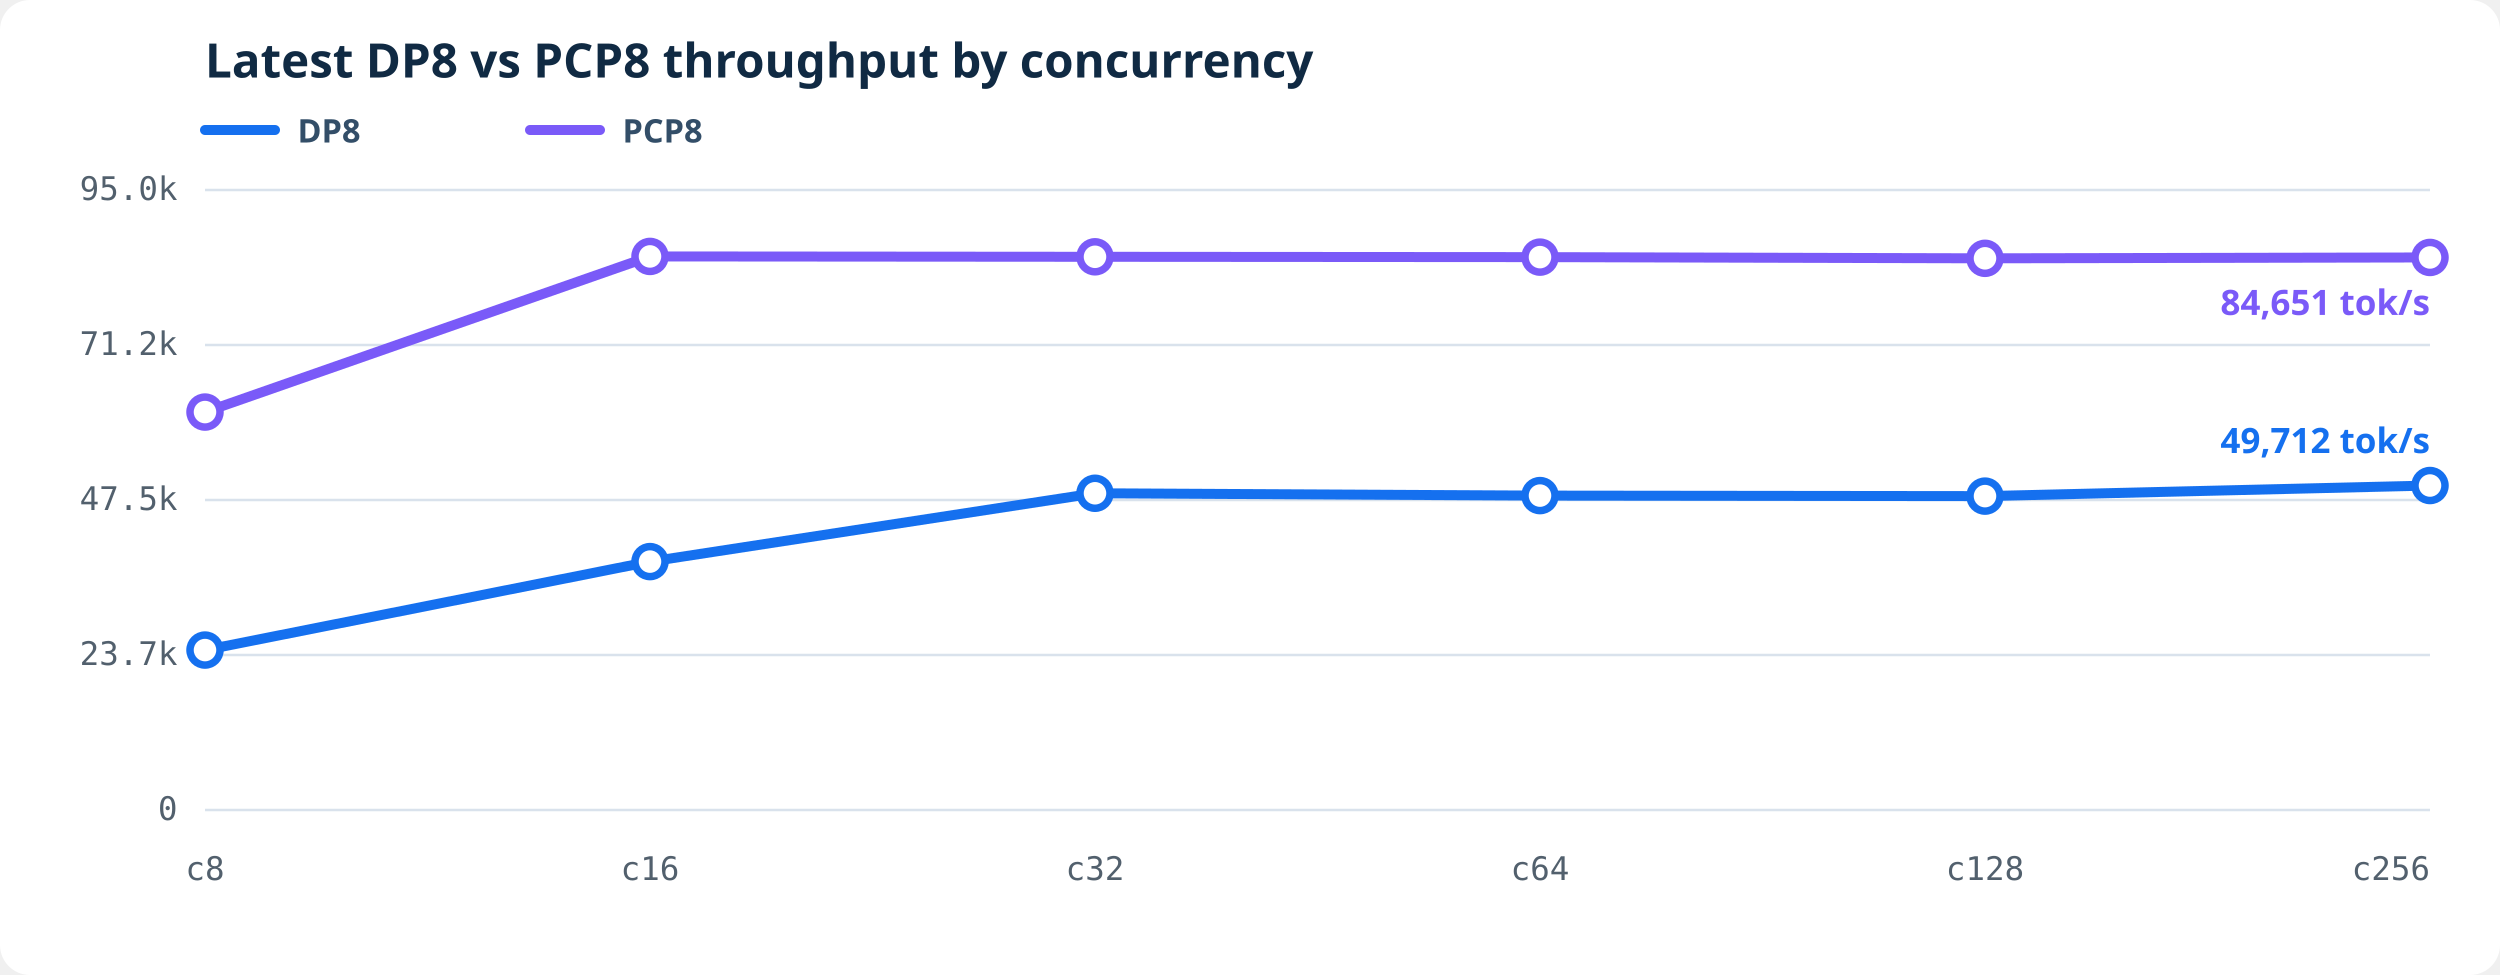
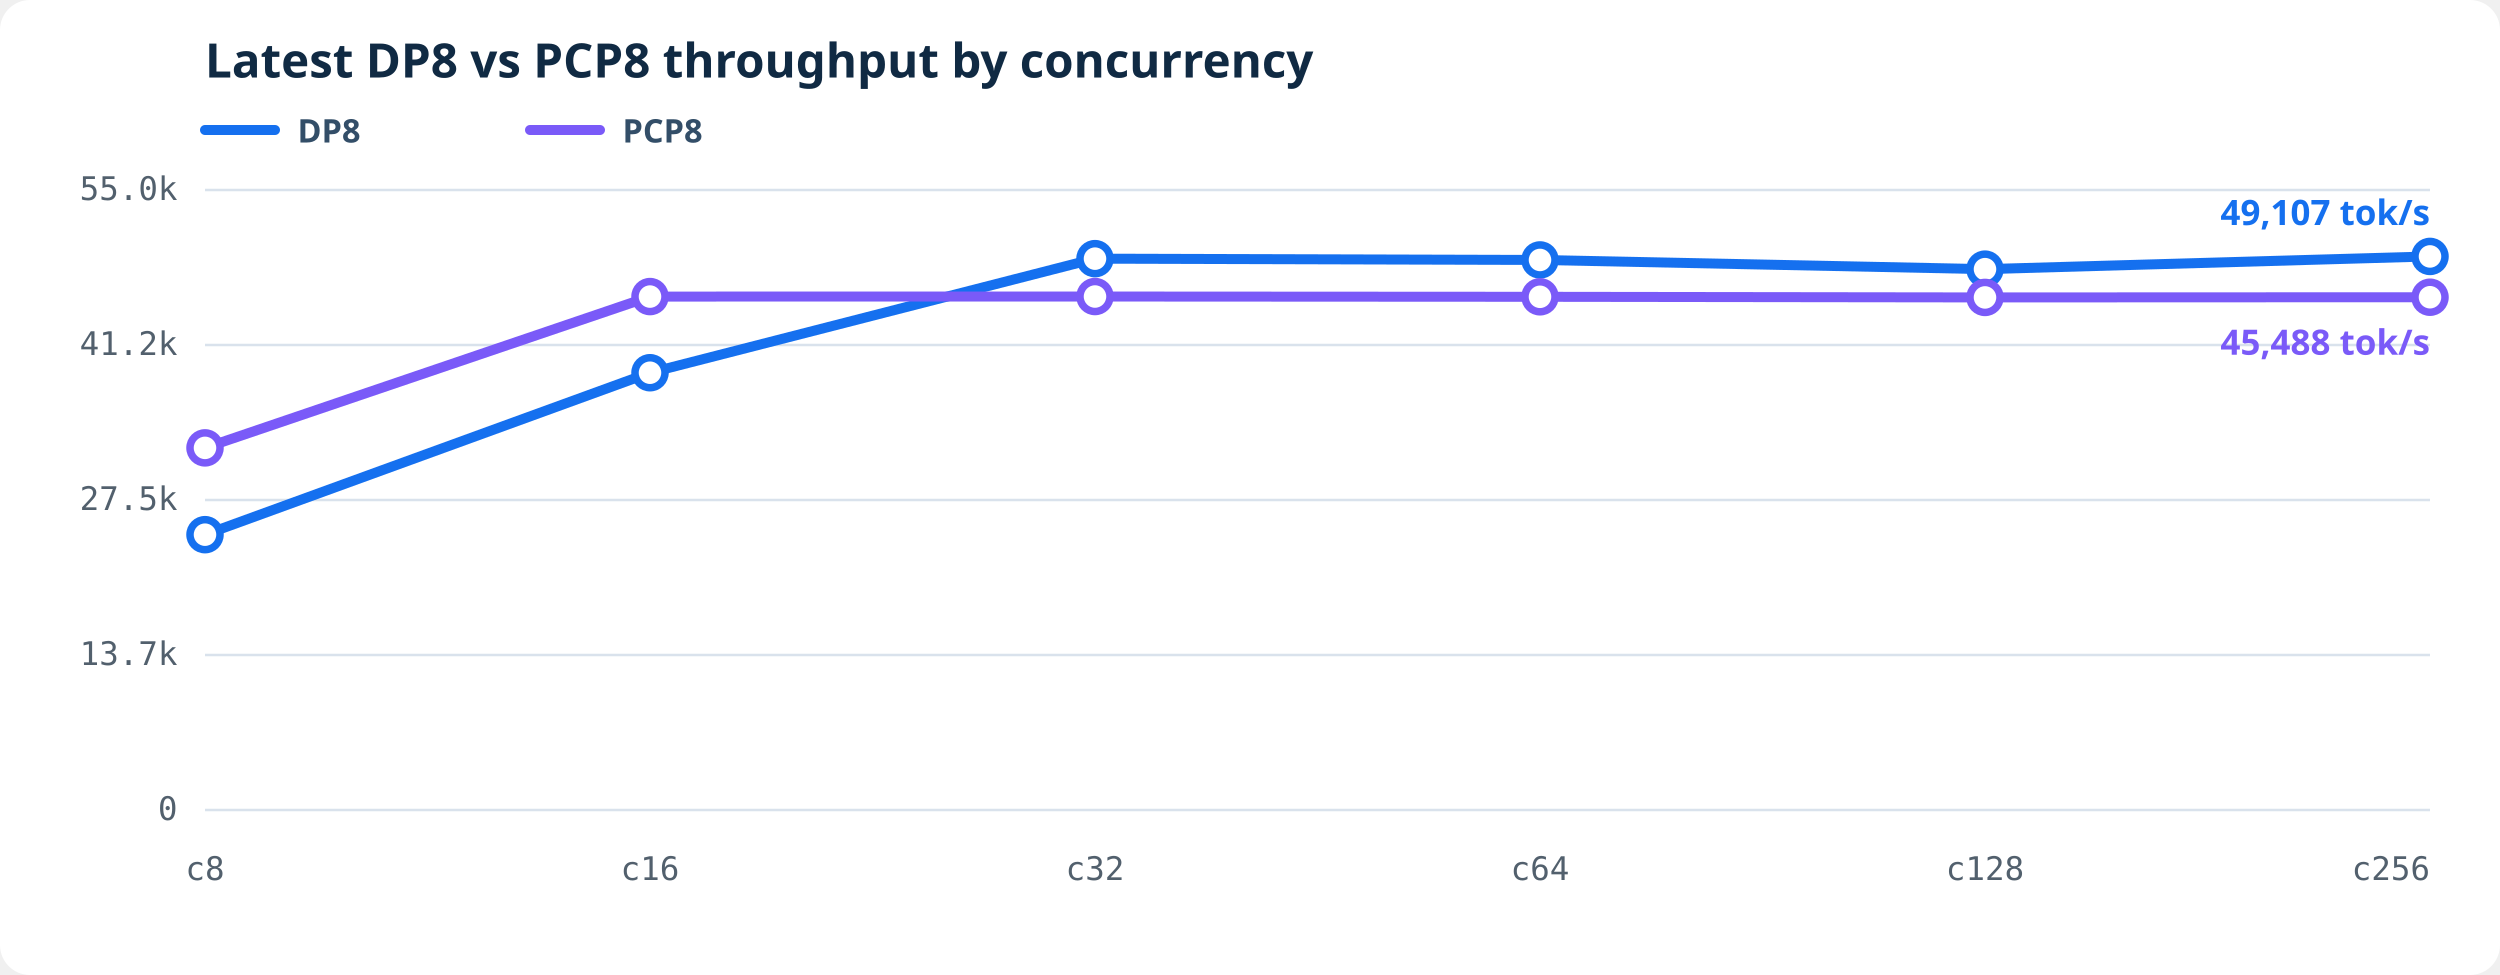
<svg xmlns="http://www.w3.org/2000/svg" viewBox="0 0 1000 390" role="img" aria-labelledby="throughput-title throughput-desc">
  <style>.bg{fill:#fff}.grid{stroke:#d9e2ec;stroke-width:1}.axis{fill:#52606d;font:13px ui-monospace,SFMono-Regular,Consolas,monospace}.heading{fill:#102a43;font:600 19px system-ui,sans-serif}.line{fill:none;stroke-width:4;stroke-linejoin:round;stroke-linecap:round}.dot{fill:#fff;stroke-width:3}.latest{stroke-width:3}.legend{fill:#334e68;font:600 13px system-ui,sans-serif}.value{font:600 14px system-ui,sans-serif}</style>
  <rect class="bg" width="1000" height="390" rx="12" />
  <text class="heading" x="82" y="31">Latest DP8 vs PCP8 throughput by concurrency</text>
  <line x1="82" y1="52" x2="110" y2="52" stroke="#1570ef" stroke-width="4" stroke-linecap="round" />
  <text class="legend" x="119" y="57">DP8</text>
  <line x1="212" y1="52" x2="240" y2="52" stroke="#7a5af8" stroke-width="4" stroke-linecap="round" />
  <text class="legend" x="249" y="57">PCP8</text>
  <line class="grid" x1="82" y1="324.00" x2="972" y2="324.00" />
  <text class="axis" text-anchor="end" x="71" y="328.00">0</text>
  <line class="grid" x1="82" y1="262.00" x2="972" y2="262.00" />
-   <text class="axis" text-anchor="end" x="71" y="266.00">23.7k</text>
+   <text class="axis" text-anchor="end" x="71" y="266.00">13.7k</text>
  <line class="grid" x1="82" y1="200.00" x2="972" y2="200.00" />
-   <text class="axis" text-anchor="end" x="71" y="204.00">47.5k</text>
+   <text class="axis" text-anchor="end" x="71" y="204.00">27.5k</text>
  <line class="grid" x1="82" y1="138.00" x2="972" y2="138.00" />
-   <text class="axis" text-anchor="end" x="71" y="142.00">71.2k</text>
+   <text class="axis" text-anchor="end" x="71" y="142.00">41.2k</text>
  <line class="grid" x1="82" y1="76.00" x2="972" y2="76.00" />
-   <text class="axis" text-anchor="end" x="71" y="80.00">95.0k</text>
+   <text class="axis" text-anchor="end" x="71" y="80.00">55.0k</text>
  <text class="axis" text-anchor="middle" x="82.00" y="352">c8</text>
  <text class="axis" text-anchor="middle" x="260.00" y="352">c16</text>
  <text class="axis" text-anchor="middle" x="438.00" y="352">c32</text>
  <text class="axis" text-anchor="middle" x="616.00" y="352">c64</text>
  <text class="axis" text-anchor="middle" x="794.00" y="352">c128</text>
  <text class="axis" text-anchor="end" x="972.00" y="352">c256</text>
-   <polyline class="line" stroke="#1570ef" points="82.00,260.03 260.00,224.64 438.00,197.31 616.00,198.24 794.00,198.45 972.00,194.21" />
-   <circle class="dot" fill="#fff" stroke="#1570ef" cx="82.00" cy="260.03" r="6" />
-   <circle class="dot" fill="#fff" stroke="#1570ef" cx="260.00" cy="224.64" r="6" />
-   <circle class="dot" fill="#fff" stroke="#1570ef" cx="438.00" cy="197.31" r="6" />
-   <circle class="dot" fill="#fff" stroke="#1570ef" cx="616.00" cy="198.24" r="6" />
-   <circle class="dot" fill="#fff" stroke="#1570ef" cx="794.00" cy="198.45" r="6" />
-   <circle class="dot latest" fill="#1570ef" stroke="#1570ef" cx="972.00" cy="194.21" r="6" />
-   <text class="value" fill="#1570ef" text-anchor="end" x="972.00" y="181.21">49,712 tok/s</text>
-   <polyline class="line" stroke="#7a5af8" points="82.00,164.83 260.00,102.57 438.00,102.72 616.00,102.85 794.00,103.33 972.00,102.98" />
-   <circle class="dot" fill="#fff" stroke="#7a5af8" cx="82.00" cy="164.83" r="6" />
-   <circle class="dot" fill="#fff" stroke="#7a5af8" cx="260.00" cy="102.57" r="6" />
-   <circle class="dot" fill="#fff" stroke="#7a5af8" cx="438.00" cy="102.72" r="6" />
-   <circle class="dot" fill="#fff" stroke="#7a5af8" cx="616.00" cy="102.85" r="6" />
-   <circle class="dot" fill="#fff" stroke="#7a5af8" cx="794.00" cy="103.33" r="6" />
-   <circle class="dot latest" fill="#7a5af8" stroke="#7a5af8" cx="972.00" cy="102.98" r="6" />
-   <text class="value" fill="#7a5af8" text-anchor="end" x="972.00" y="125.98">84,651 tok/s</text>
+   <polyline class="line" stroke="#1570ef" points="82.00,213.87 260.00,149.09 438.00,103.46 616.00,103.98 794.00,107.66 972.00,102.57" />
+   <circle class="dot" fill="#fff" stroke="#1570ef" cx="82.00" cy="213.87" r="6" />
+   <circle class="dot" fill="#fff" stroke="#1570ef" cx="260.00" cy="149.09" r="6" />
+   <circle class="dot" fill="#fff" stroke="#1570ef" cx="438.00" cy="103.46" r="6" />
+   <circle class="dot" fill="#fff" stroke="#1570ef" cx="616.00" cy="103.98" r="6" />
+   <circle class="dot" fill="#fff" stroke="#1570ef" cx="794.00" cy="107.66" r="6" />
+   <circle class="dot latest" fill="#1570ef" stroke="#1570ef" cx="972.00" cy="102.57" r="6" />
+   <text class="value" fill="#1570ef" text-anchor="end" x="972.00" y="90.00">49,107 tok/s</text>
+   <polyline class="line" stroke="#7a5af8" points="82.00,179.15 260.00,118.63 438.00,118.61 616.00,118.72 794.00,118.97 972.00,118.89" />
+   <circle class="dot" fill="#fff" stroke="#7a5af8" cx="82.00" cy="179.15" r="6" />
+   <circle class="dot" fill="#fff" stroke="#7a5af8" cx="260.00" cy="118.63" r="6" />
+   <circle class="dot" fill="#fff" stroke="#7a5af8" cx="438.00" cy="118.61" r="6" />
+   <circle class="dot" fill="#fff" stroke="#7a5af8" cx="616.00" cy="118.72" r="6" />
+   <circle class="dot" fill="#fff" stroke="#7a5af8" cx="794.00" cy="118.97" r="6" />
+   <circle class="dot latest" fill="#7a5af8" stroke="#7a5af8" cx="972.00" cy="118.89" r="6" />
+   <text class="value" fill="#7a5af8" text-anchor="end" x="972.00" y="141.89">45,488 tok/s</text>
</svg>
